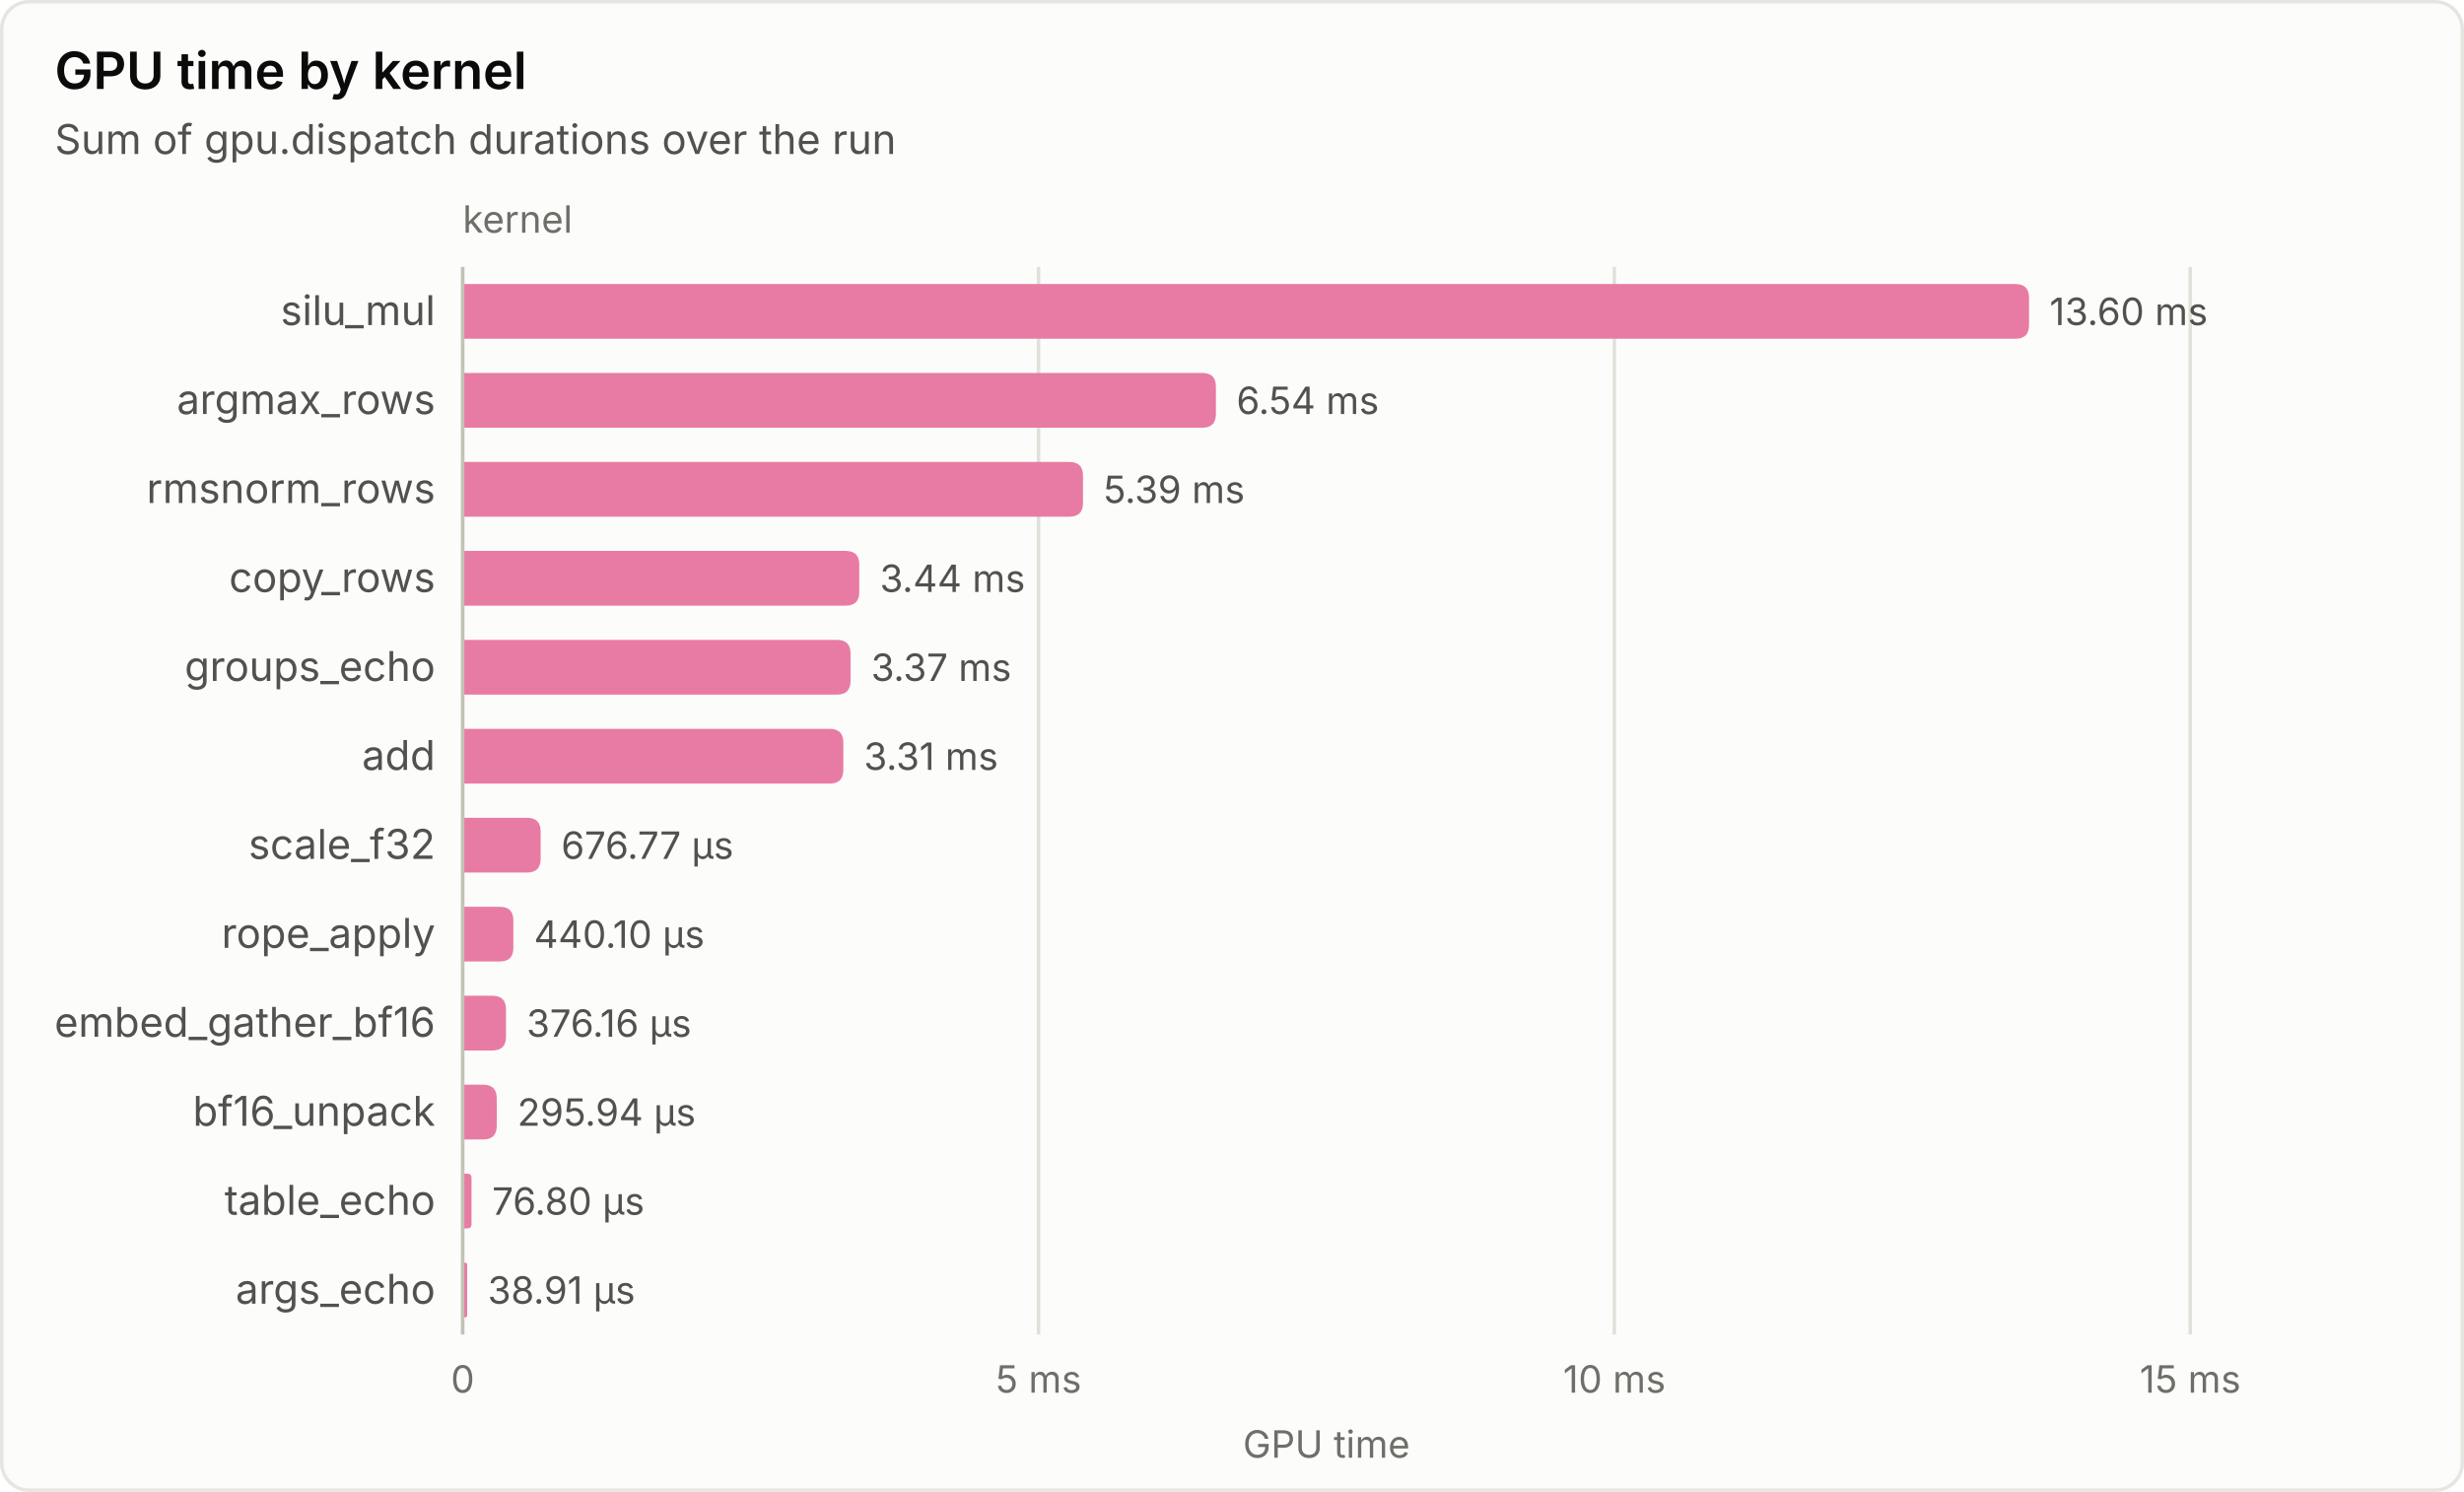
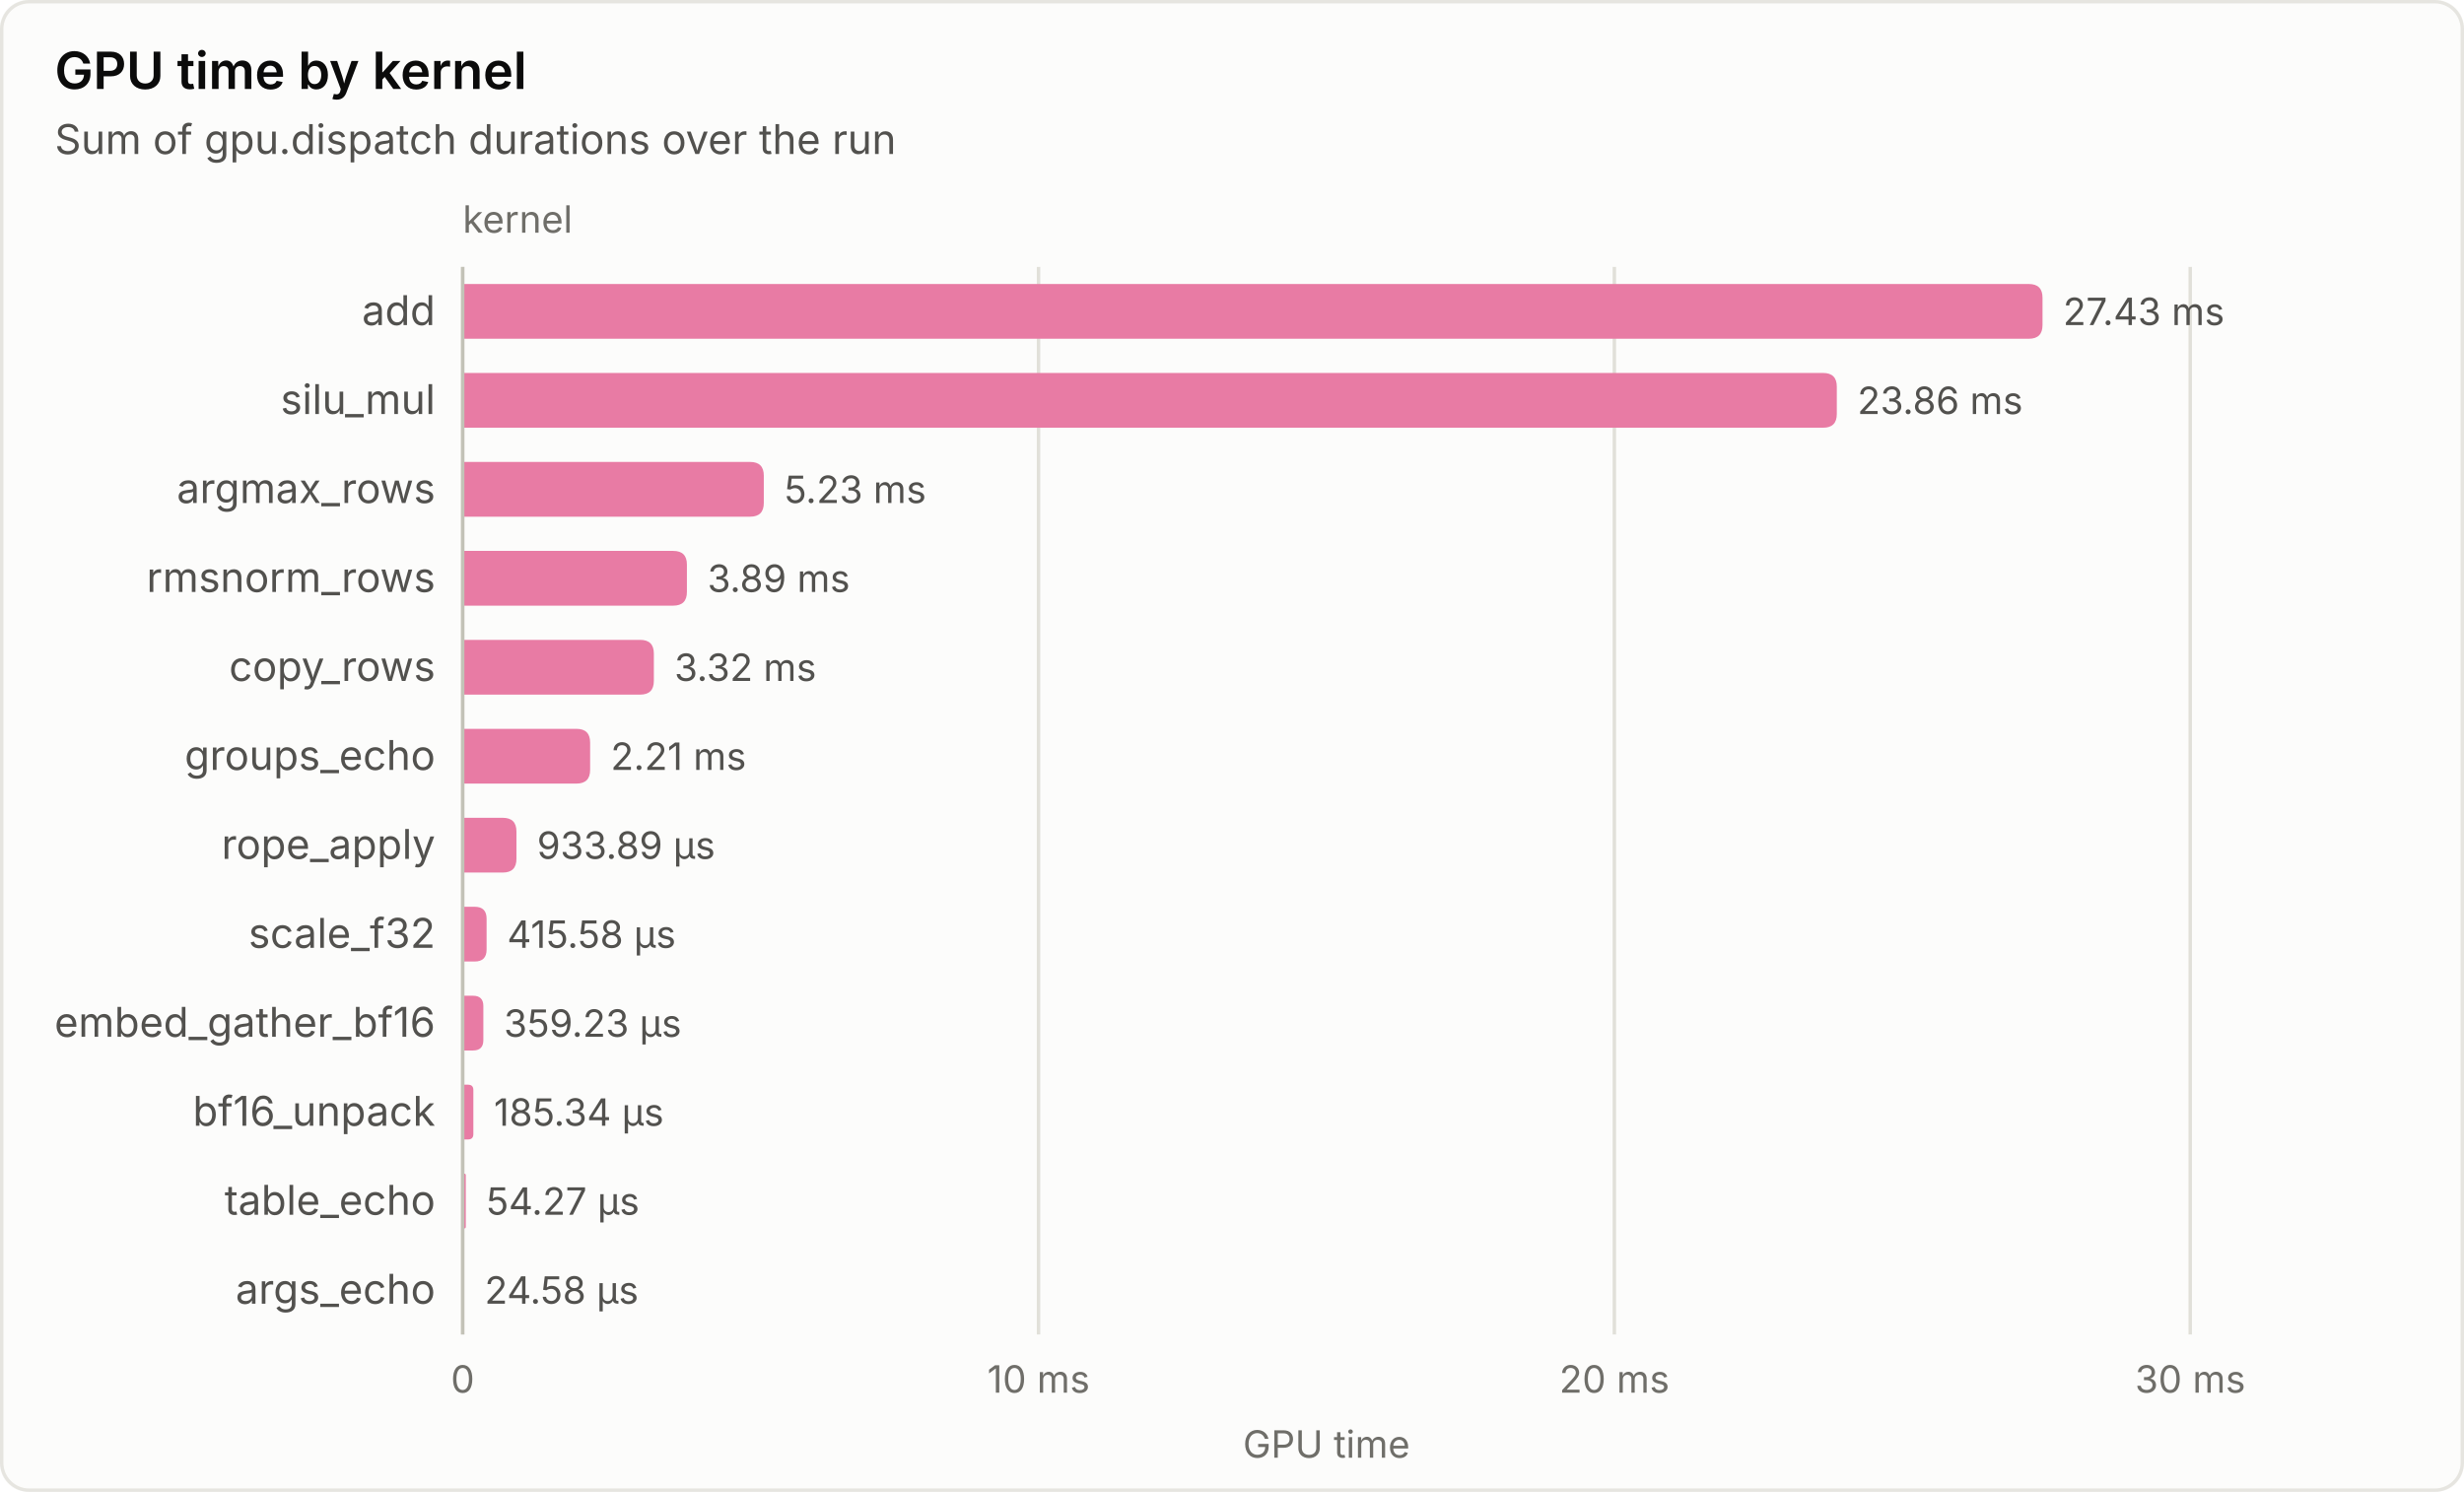
<svg xmlns="http://www.w3.org/2000/svg" width="720" height="436" viewBox="0 0 720 436" role="img" aria-labelledby="kernels-gpu_by_kernel-title kernels-gpu_by_kernel-desc">
  <style>text{font-family:system-ui,-apple-system,'Segoe UI',sans-serif}.line{fill:none;stroke-width:2;stroke-linejoin:round;stroke-linecap:round}.bg{fill:#fcfcfb}.frame{fill:none;stroke:#e6e5e0}.t1{fill:#0b0b0b}.t2{fill:#52514e}.t3{fill:#6f6e69}.grid{stroke:#e1e0d9}.axis{stroke:#c3c2b7}.ref{stroke:#52514e}.band{fill:#f0efec}.ring{stroke:#fcfcfb}.gap{stroke:#fcfcfb}.qx{fill:#f0efec}.qz{fill:#fcfcfb;stroke:#52514e}.emph{stroke:#52514e}.fn{fill:#a3a29c}.sn{stroke:#a3a29c}.f0{fill:#2a78d6}.s0{stroke:#2a78d6}.f1{fill:#eb6834}.s1{stroke:#eb6834}.f2{fill:#1baf7a}.s2{stroke:#1baf7a}.f3{fill:#eda100}.s3{stroke:#eda100}.f4{fill:#e87ba4}.s4{stroke:#e87ba4}.f5{fill:#008300}.s5{stroke:#008300}.f6{fill:#6250d6}.s6{stroke:#6250d6}.f7{fill:#e34948}.s7{stroke:#e34948}.q0{fill:#cde2fb}.q1{fill:#b7d3f6}.q2{fill:#9ec5f4}.q3{fill:#86b6ef}.q4{fill:#6da7ec}.q5{fill:#5598e7}.q6{fill:#3987e5}.q7{fill:#2a78d6}.q8{fill:#256abf}.q9{fill:#1c5cab}.q10{fill:#184f95}.q11{fill:#104281}.q12{fill:#0d366b}.fgood{fill:#0ca30c}.sgood{stroke:#0ca30c}.fwarn{fill:#fab219}.swarn{stroke:#fab219}.fserious{fill:#ec835a}.sserious{stroke:#ec835a}.fcrit{fill:#d03b3b}.scrit{stroke:#d03b3b}@media (prefers-color-scheme:dark){.bg{fill:#1a1a19}.frame{fill:none;stroke:#2c2c2a}.t1{fill:#f0efec}.t2{fill:#c3c2b7}.t3{fill:#898781}.grid{stroke:#2c2c2a}.axis{stroke:#383835}.ref{stroke:#c3c2b7}.band{fill:#242423}.ring{stroke:#1a1a19}.gap{stroke:#1a1a19}.qx{fill:#242423}.qz{fill:#1a1a19;stroke:#c3c2b7}.emph{stroke:#c3c2b7}.fn{fill:#6f6e69}.sn{stroke:#6f6e69}.f0{fill:#3987e5}.s0{stroke:#3987e5}.f1{fill:#d95926}.s1{stroke:#d95926}.f2{fill:#199e70}.s2{stroke:#199e70}.f3{fill:#c98500}.s3{stroke:#c98500}.f4{fill:#d55181}.s4{stroke:#d55181}.f5{fill:#008300}.s5{stroke:#008300}.f6{fill:#9085e9}.s6{stroke:#9085e9}.f7{fill:#e66767}.s7{stroke:#e66767}.q0{fill:#0d366b}.q1{fill:#104281}.q2{fill:#184f95}.q3{fill:#1c5cab}.q4{fill:#256abf}.q5{fill:#2a78d6}.q6{fill:#3987e5}.q7{fill:#5598e7}.q8{fill:#6da7ec}.q9{fill:#86b6ef}.q10{fill:#9ec5f4}.q11{fill:#b7d3f6}.q12{fill:#cde2fb}}</style>
  <rect class="bg" x="0" y="0" width="720" height="436" rx="8" />
  <rect class="frame" x="0.5" y="0.5" width="719" height="435" rx="8" />
  <text class="t1" x="16" y="26" font-size="15" font-weight="600">GPU time by kernel</text>
  <text class="t2" x="16" y="45" font-size="12">Sum of gpu.dispatch durations over the run</text>
  <line class="grid" x1="135.2" y1="78" x2="135.2" y2="390" stroke-width="1" />
  <line class="grid" x1="303.47" y1="78" x2="303.47" y2="390" stroke-width="1" />
  <line class="grid" x1="471.73" y1="78" x2="471.73" y2="390" stroke-width="1" />
  <line class="grid" x1="640" y1="78" x2="640" y2="390" stroke-width="1" />
  <text class="t3" x="135.2" y="407" font-size="11" text-anchor="middle">0</text>
-   <text class="t3" x="303.47" y="407" font-size="11" text-anchor="middle">5 ms</text>
-   <text class="t3" x="471.73" y="407" font-size="11" text-anchor="middle">10 ms</text>
-   <text class="t3" x="640" y="407" font-size="11" text-anchor="middle">15 ms</text>
+   <text class="t3" x="303.47" y="407" font-size="11" text-anchor="middle">10 ms</text>
+   <text class="t3" x="471.73" y="407" font-size="11" text-anchor="middle">20 ms</text>
+   <text class="t3" x="640" y="407" font-size="11" text-anchor="middle">30 ms</text>
  <text class="t3" x="135.2" y="68" font-size="11" text-anchor="start">kernel</text>
  <text class="t3" x="387.6" y="426" font-size="11" text-anchor="middle">GPU time</text>
-   <text class="t2" x="127.2" y="95" font-size="12" text-anchor="end">silu_mul</text>
-   <path class="f4" d="M135.2 83H588.9Q592.9 83 592.9 87V95Q592.9 99 588.9 99H135.2Z" />
-   <text class="t2" x="598.9" y="95" font-size="11">13.60 ms</text>
-   <text class="t2" x="127.2" y="121" font-size="12" text-anchor="end">argmax_rows</text>
-   <path class="f4" d="M135.2 109H351.3Q355.3 109 355.3 113V121Q355.3 125 351.3 125H135.2Z" />
-   <text class="t2" x="361.3" y="121" font-size="11">6.54 ms</text>
-   <text class="t2" x="127.2" y="147" font-size="12" text-anchor="end">rmsnorm_rows</text>
-   <path class="f4" d="M135.2 135H312.46Q316.46 135 316.46 139V147Q316.46 151 312.46 151H135.2Z" />
-   <text class="t2" x="322.46" y="147" font-size="11">5.39 ms</text>
-   <text class="t2" x="127.2" y="173" font-size="12" text-anchor="end">copy_rows</text>
-   <path class="f4" d="M135.2 161H247.09Q251.09 161 251.09 165V173Q251.09 177 247.09 177H135.2Z" />
-   <text class="t2" x="257.09" y="173" font-size="11">3.44 ms</text>
-   <text class="t2" x="127.2" y="199" font-size="12" text-anchor="end">groups_echo</text>
-   <path class="f4" d="M135.2 187H244.54Q248.54 187 248.54 191V199Q248.54 203 244.54 203H135.2Z" />
-   <text class="t2" x="254.54" y="199" font-size="11">3.37 ms</text>
-   <text class="t2" x="127.2" y="225" font-size="12" text-anchor="end">add</text>
-   <path class="f4" d="M135.2 213H242.43Q246.43 213 246.43 217V225Q246.43 229 242.43 229H135.2Z" />
-   <text class="t2" x="252.43" y="225" font-size="11">3.31 ms</text>
-   <text class="t2" x="127.2" y="251" font-size="12" text-anchor="end">scale_f32</text>
-   <path class="f4" d="M135.2 239H153.98Q157.98 239 157.98 243V251Q157.98 255 153.98 255H135.2Z" />
-   <text class="t2" x="163.98" y="251" font-size="11">676.77 µs</text>
-   <text class="t2" x="127.2" y="277" font-size="12" text-anchor="end">rope_apply</text>
-   <path class="f4" d="M135.2 265H146.01Q150.01 265 150.01 269V277Q150.01 281 146.01 281H135.2Z" />
-   <text class="t2" x="156.01" y="277" font-size="11">440.10 µs</text>
+   <text class="t2" x="127.2" y="95" font-size="12" text-anchor="end">add</text>
+   <path class="f4" d="M135.2 83H592.84Q596.84 83 596.84 87V95Q596.84 99 592.84 99H135.2Z" />
+   <text class="t2" x="602.84" y="95" font-size="11">27.43 ms</text>
+   <text class="t2" x="127.2" y="121" font-size="12" text-anchor="end">silu_mul</text>
+   <path class="f4" d="M135.2 109H532.73Q536.73 109 536.73 113V121Q536.73 125 532.73 125H135.2Z" />
+   <text class="t2" x="542.73" y="121" font-size="11">23.86 ms</text>
+   <text class="t2" x="127.2" y="147" font-size="12" text-anchor="end">argmax_rows</text>
+   <path class="f4" d="M135.2 135H219.19Q223.19 135 223.19 139V147Q223.19 151 219.19 151H135.2Z" />
+   <text class="t2" x="229.19" y="147" font-size="11">5.23 ms</text>
+   <text class="t2" x="127.2" y="173" font-size="12" text-anchor="end">rmsnorm_rows</text>
+   <path class="f4" d="M135.2 161H196.72Q200.72 161 200.72 165V173Q200.72 177 196.72 177H135.2Z" />
+   <text class="t2" x="206.72" y="173" font-size="11">3.89 ms</text>
+   <text class="t2" x="127.2" y="199" font-size="12" text-anchor="end">copy_rows</text>
+   <path class="f4" d="M135.2 187H187.06Q191.06 187 191.06 191V199Q191.06 203 187.06 203H135.2Z" />
+   <text class="t2" x="197.06" y="199" font-size="11">3.32 ms</text>
+   <text class="t2" x="127.2" y="225" font-size="12" text-anchor="end">groups_echo</text>
+   <path class="f4" d="M135.2 213H168.44Q172.44 213 172.44 217V225Q172.44 229 168.44 229H135.2Z" />
+   <text class="t2" x="178.44" y="225" font-size="11">2.21 ms</text>
+   <text class="t2" x="127.2" y="251" font-size="12" text-anchor="end">rope_apply</text>
+   <path class="f4" d="M135.2 239H146.91Q150.91 239 150.91 243V251Q150.91 255 146.91 255H135.2Z" />
+   <text class="t2" x="156.91" y="251" font-size="11">933.89 µs</text>
+   <text class="t2" x="127.2" y="277" font-size="12" text-anchor="end">scale_f32</text>
+   <path class="f4" d="M135.2 265H138.7Q142.19 265 142.19 268.5V277.5Q142.19 281 138.7 281H135.2Z" />
+   <text class="t2" x="148.19" y="277" font-size="11">415.58 µs</text>
  <text class="t2" x="127.2" y="303" font-size="12" text-anchor="end">embed_gather_bf16</text>
-   <path class="f4" d="M135.2 291H143.86Q147.86 291 147.86 295V303Q147.86 307 143.86 307H135.2Z" />
-   <text class="t2" x="153.86" y="303" font-size="11">376.16 µs</text>
+   <path class="f4" d="M135.2 291H138.22Q141.24 291 141.24 294.02V303.98Q141.24 307 138.22 307H135.2Z" />
+   <text class="t2" x="147.24" y="303" font-size="11">359.23 µs</text>
  <text class="t2" x="127.2" y="329" font-size="12" text-anchor="end">bf16_unpack</text>
-   <path class="f4" d="M135.2 317H141.16Q145.16 317 145.16 321V329Q145.16 333 141.16 333H135.2Z" />
-   <text class="t2" x="151.16" y="329" font-size="11">295.94 µs</text>
+   <path class="f4" d="M135.2 317H136.76Q138.32 317 138.32 318.56V331.44Q138.32 333 136.76 333H135.2Z" />
+   <text class="t2" x="144.32" y="329" font-size="11">185.34 µs</text>
  <text class="t2" x="127.2" y="355" font-size="12" text-anchor="end">table_echo</text>
-   <path class="f4" d="M135.2 343H136.49Q137.78 343 137.78 344.29V357.71Q137.78 359 136.49 359H135.2Z" />
-   <text class="t2" x="143.78" y="355" font-size="11">76.80 µs</text>
+   <path class="f4" d="M135.2 343H135.66Q136.11 343 136.11 343.46V358.54Q136.11 359 135.66 359H135.2Z" />
+   <text class="t2" x="142.11" y="355" font-size="11">54.27 µs</text>
  <text class="t2" x="127.2" y="381" font-size="12" text-anchor="end">args_echo</text>
-   <path class="f4" d="M135.2 369H135.85Q136.51 369 136.51 369.65V384.35Q136.51 385 135.85 385H135.2Z" />
-   <text class="t2" x="142.51" y="381" font-size="11">38.91 µs</text>
+   <path class="f4" d="M135.2 369H135.41Q135.61 369 135.61 369.21V384.79Q135.61 385 135.41 385H135.2Z" />
+   <text class="t2" x="141.61" y="381" font-size="11">24.58 µs</text>
  <line class="axis" x1="135.2" y1="78" x2="135.2" y2="78" stroke-width="1" />
  <line class="axis" x1="135.2" y1="78" x2="135.2" y2="390" stroke-width="1" />
</svg>
